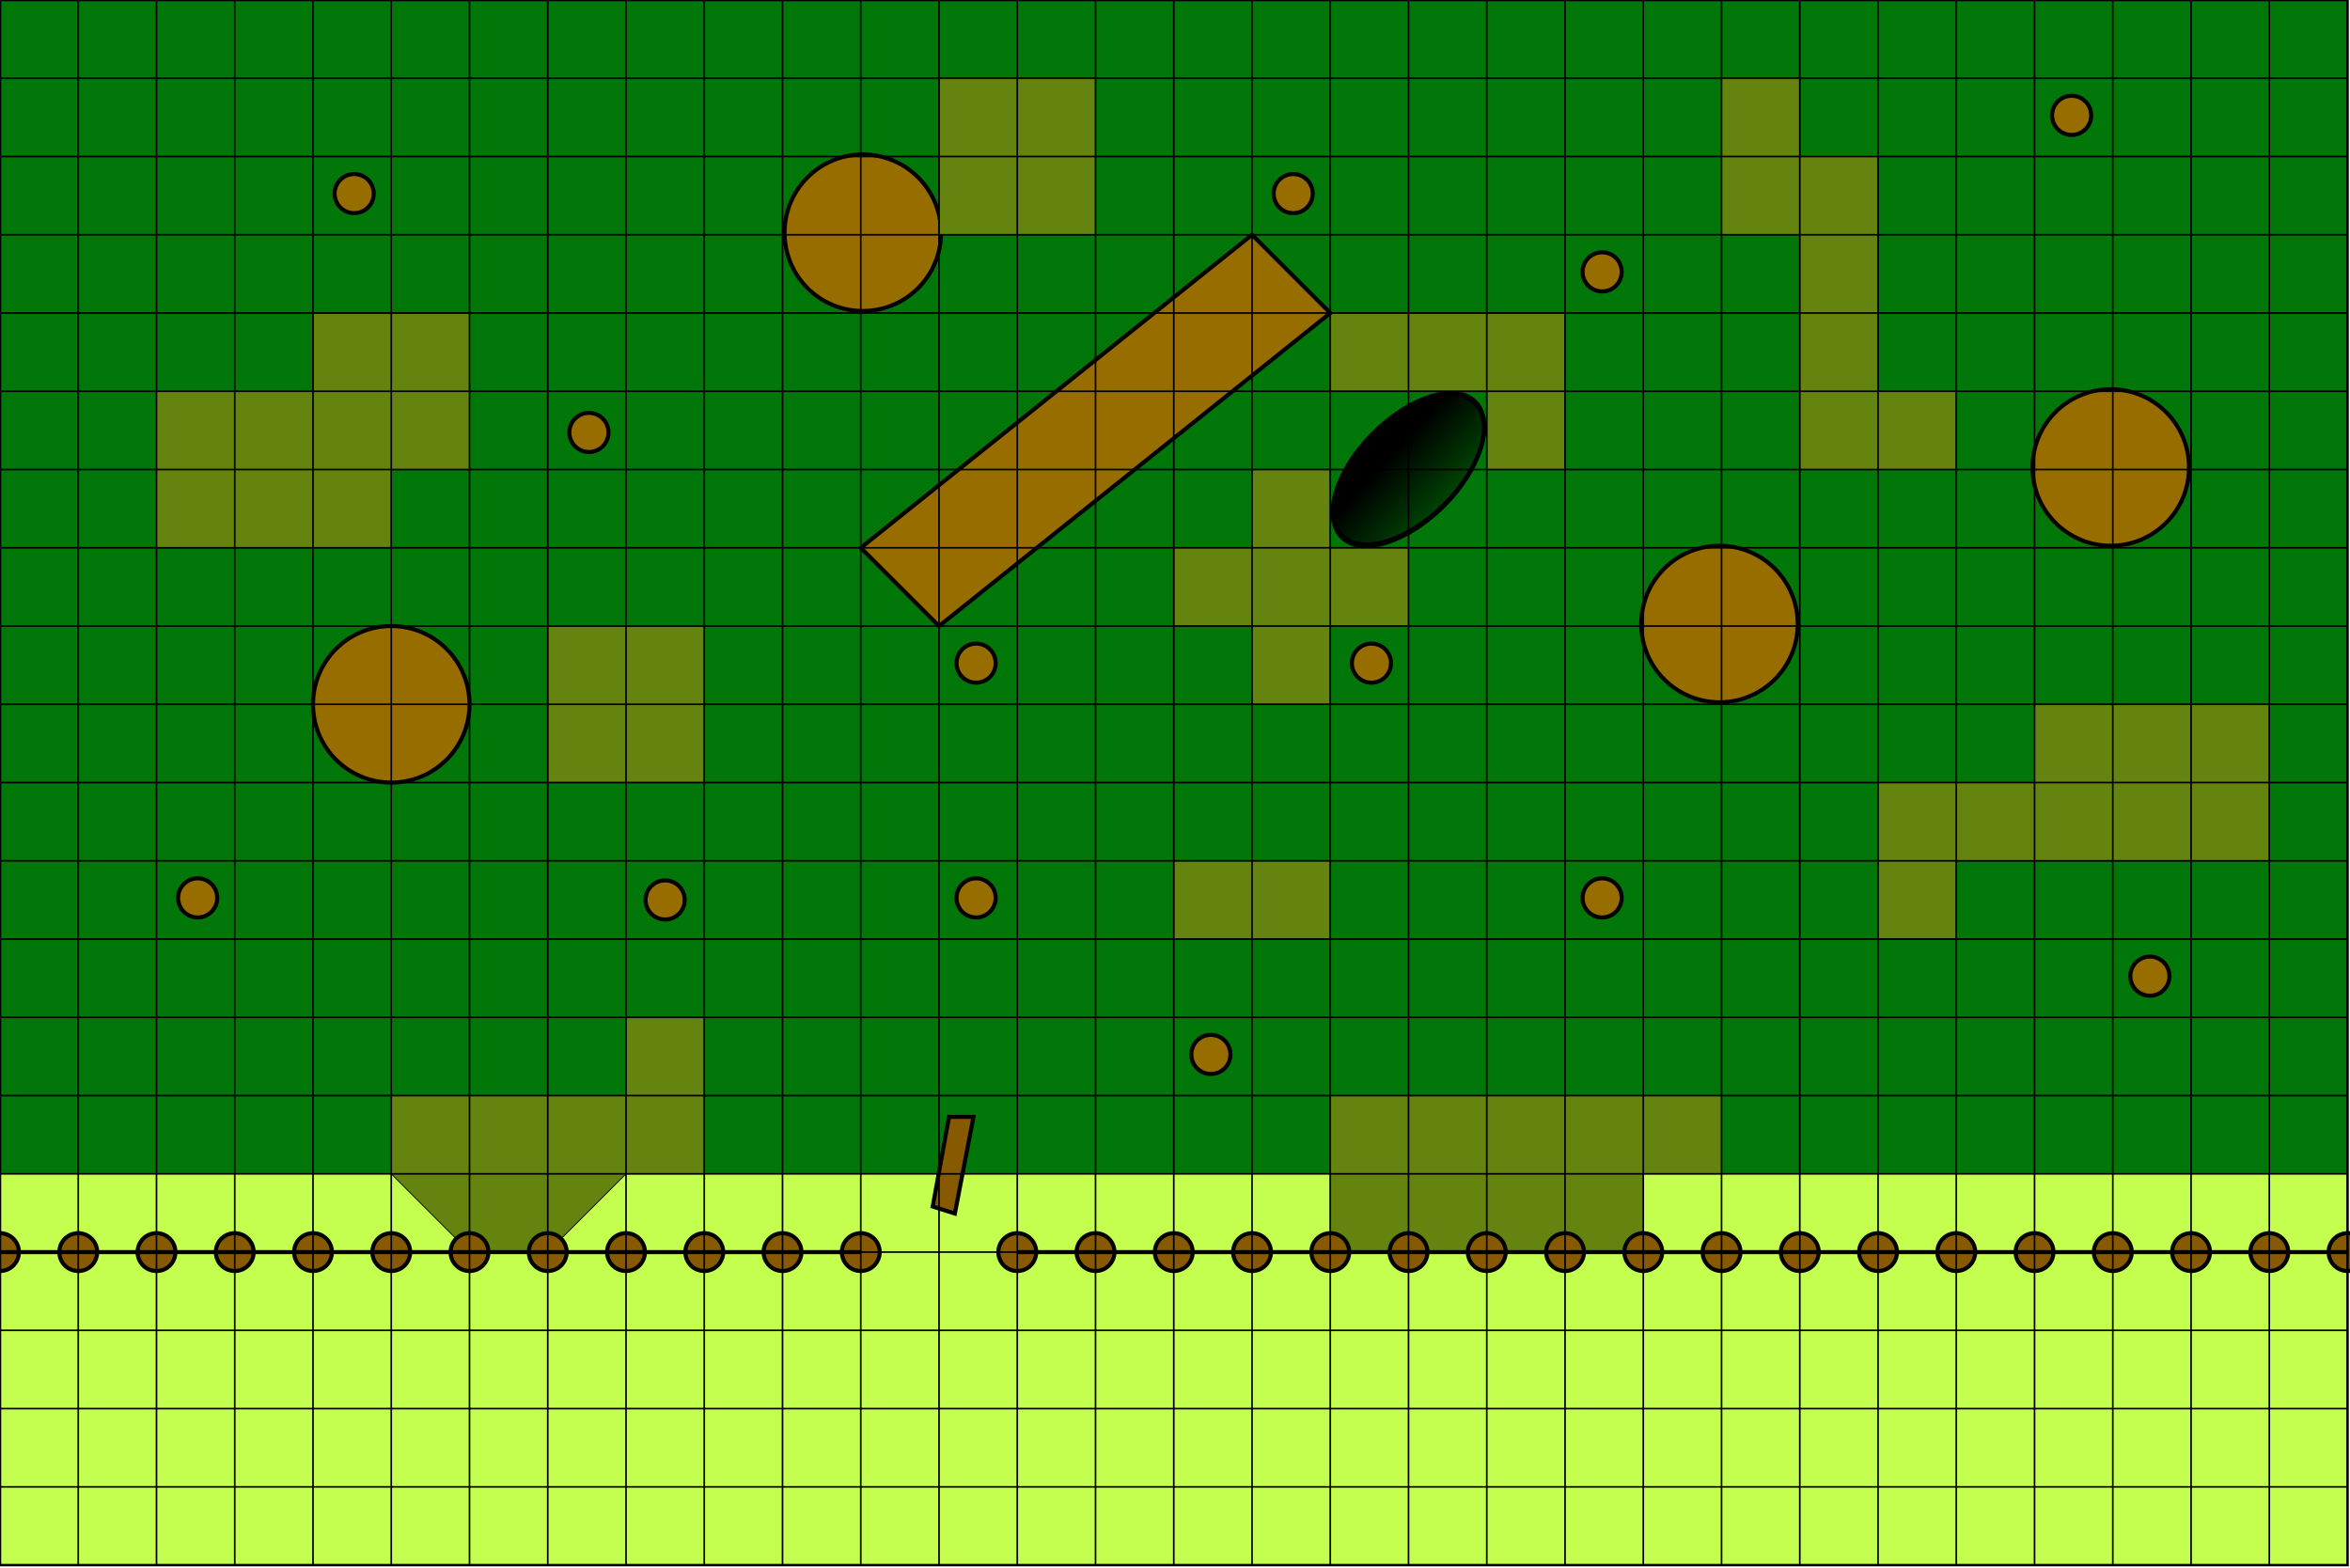
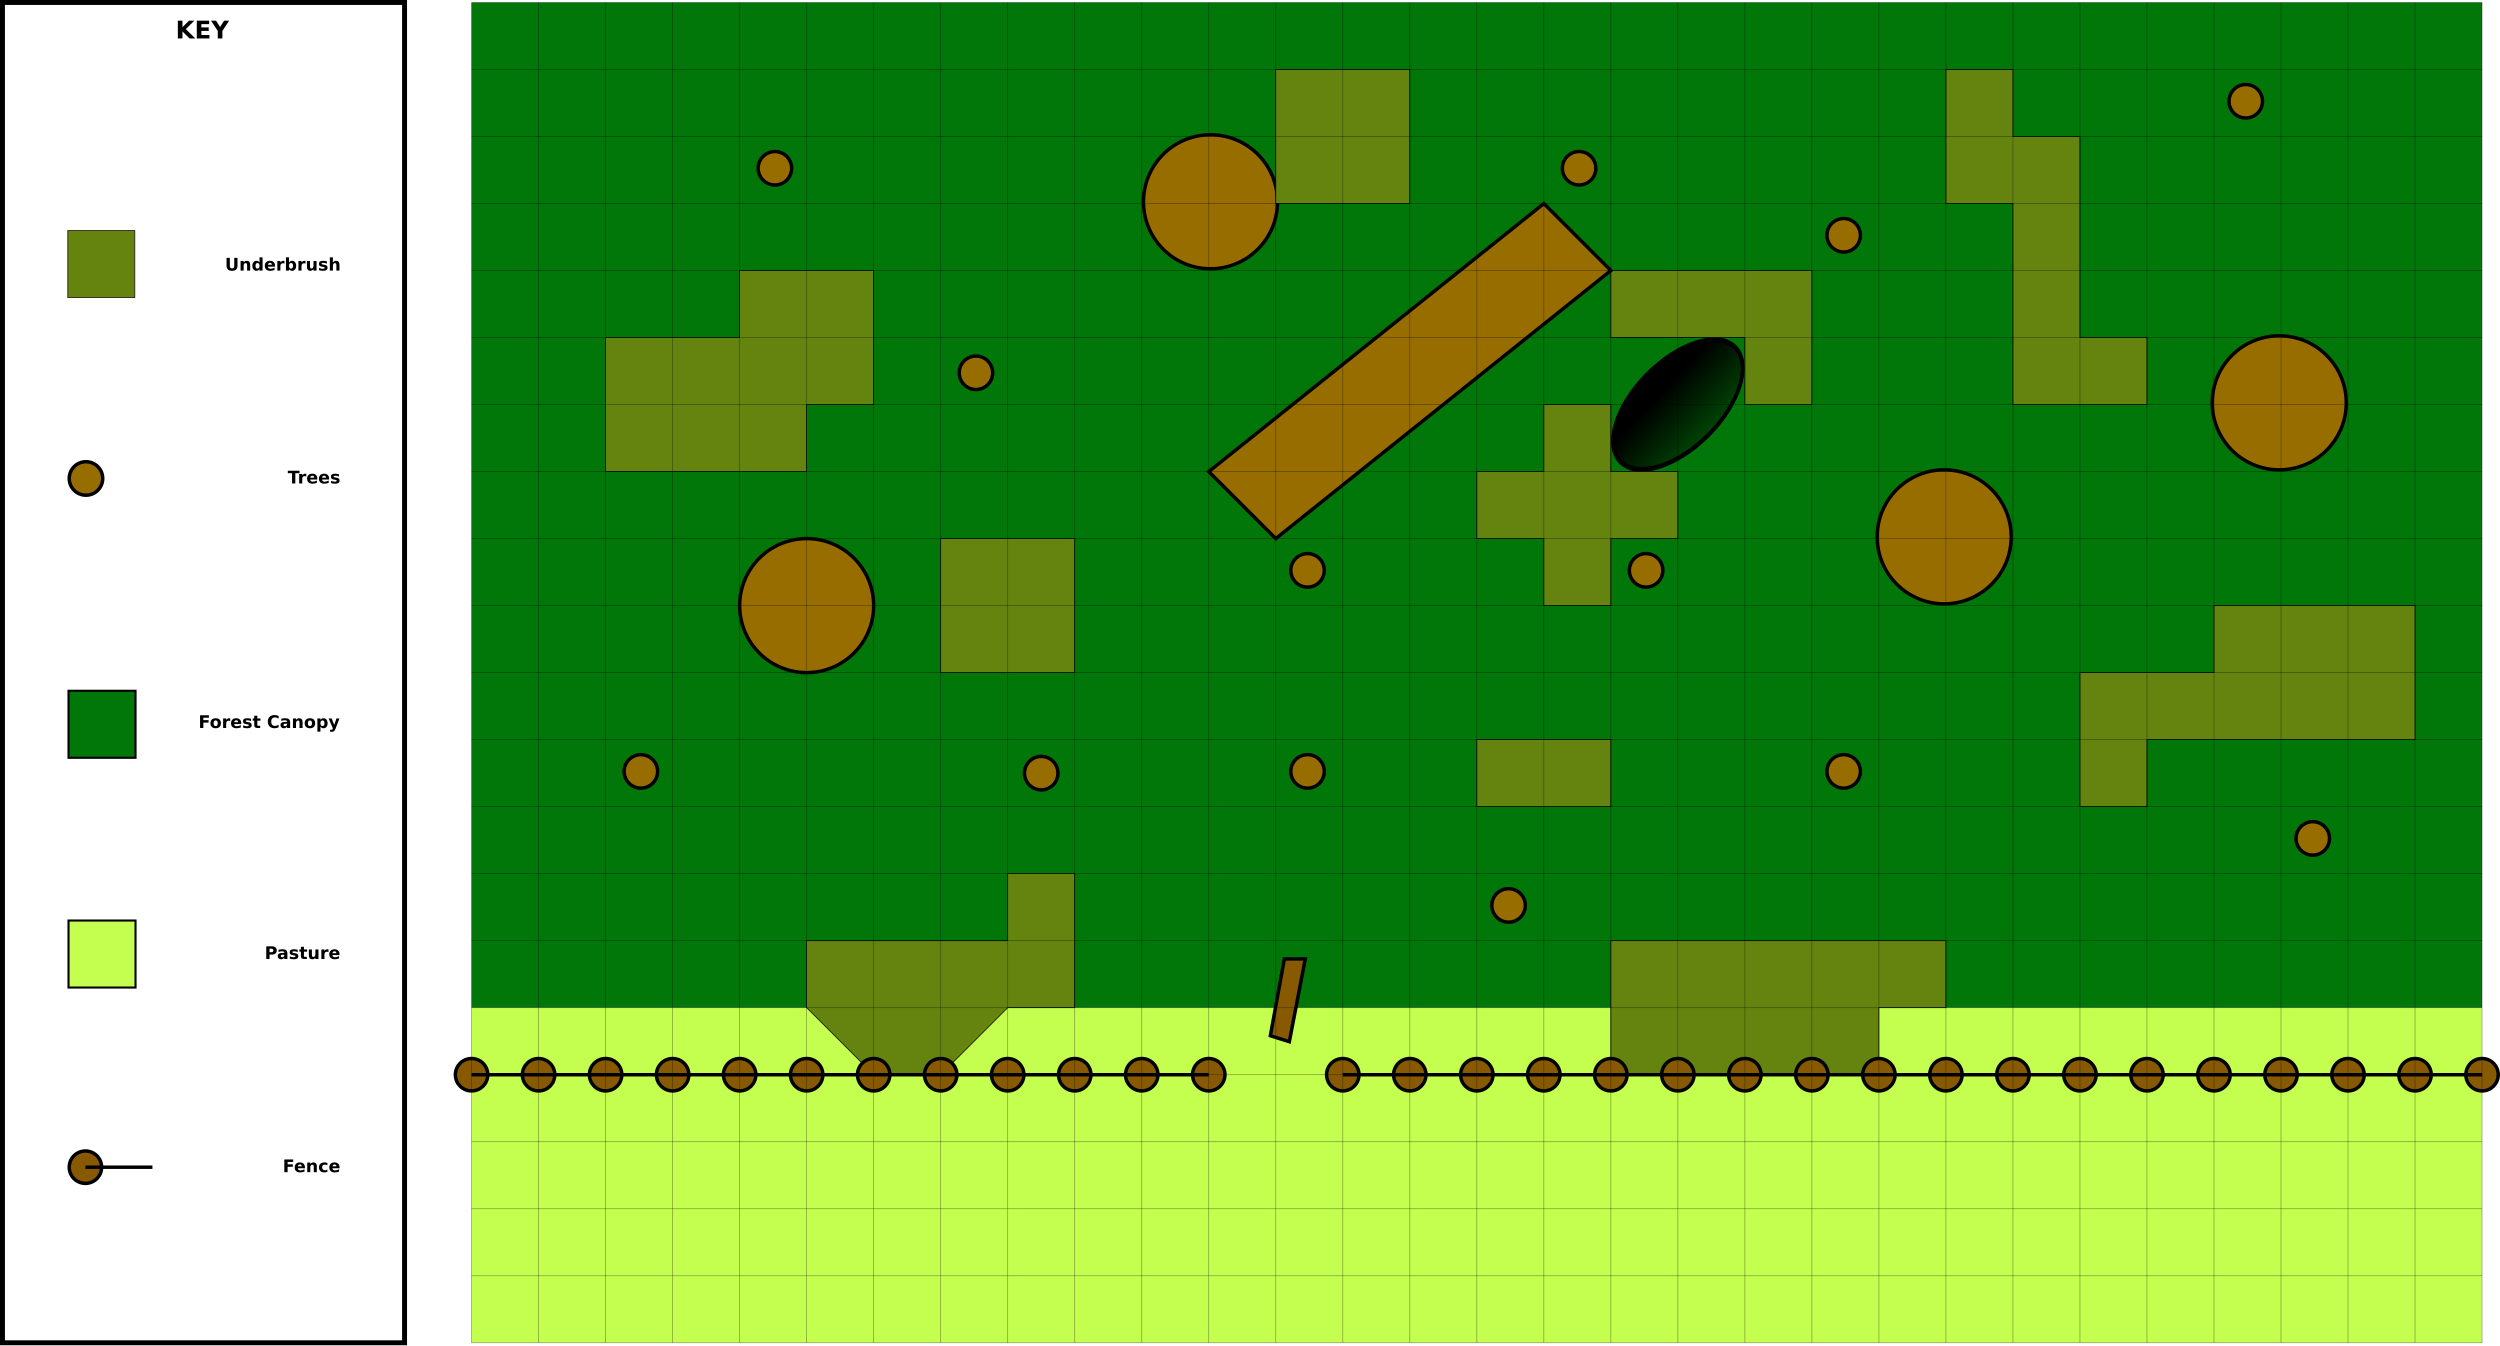
- <svg xmlns="http://www.w3.org/2000/svg" xmlns:xlink="http://www.w3.org/1999/xlink" width="2883" height="1923" viewBox="0 0 2883 1923" id="svg2" version="1.1">
+ <svg xmlns="http://www.w3.org/2000/svg" xmlns:xlink="http://www.w3.org/1999/xlink" width="3581.25" height="1927.071" viewBox="0 0 3581.25 1927.071" id="svg2" version="1.1">
  <defs id="defs4">
    <linearGradient id="linearGradient4692">
-       <stop style="stop-color:#000000;stop-opacity:1;" offset="0" id="stop4694" />
-       <stop style="stop-color:#000000;stop-opacity:0;" offset="1" id="stop4696" />
+       <stop id="stop4239" offset="0" style="stop-color:#000000;stop-opacity:1;" />
+       <stop id="stop4241" offset="1" style="stop-color:#000000;stop-opacity:0;" />
    </linearGradient>
    <linearGradient xlink:href="#linearGradient4692" id="linearGradient4698" x1="1348.289" y1="1554.951" x2="1374.687" y2="1722.808" gradientUnits="userSpaceOnUse" />
  </defs>
-   <g id="layer2" style="display:inline">
+   <g id="layer2" style="display:inline" transform="translate(675.5355,3.53566)">
    <rect style="fill:#c4ff4f;fill-opacity:1;stroke-width:3;stroke-miterlimit:4;stroke-dasharray:none;stroke-dashoffset:0" id="rect4477" width="2880" height="480" x="0" y="1440" />
    <path style="fill:#007708;fill-opacity:1;stroke-width:3;stroke-miterlimit:4;stroke-dasharray:none;stroke-dashoffset:0" d="m 0,-5.9143993e-5 2880,0 L 2880,1440 l -2880,0 z" id="rect4474" />
  </g>
-   <g id="layer3" style="display:inline">
+   <g id="layer3" style="display:inline" transform="translate(675.5355,3.53566)">
    <path style="color:#000000;clip-rule:nonzero;display:inline;overflow:visible;visibility:visible;opacity:1;isolation:auto;mix-blend-mode:normal;color-interpolation:sRGB;color-interpolation-filters:linearRGB;solid-color:#000000;solid-opacity:1;fill:#64840f;fill-opacity:1;fill-rule:evenodd;stroke:#000000;stroke-width:1px;stroke-linecap:butt;stroke-linejoin:miter;stroke-miterlimit:4;stroke-dasharray:none;stroke-dashoffset:0;stroke-opacity:1;color-rendering:auto;image-rendering:auto;shape-rendering:auto;text-rendering:auto;enable-background:accumulate" d="m 1632,1344 0,192 384,0 0,-96 96,0 0,-96 z" id="path4812" />
-     <path style="fill:#64840f;fill-rule:evenodd;stroke:#000000;stroke-width:1px;stroke-linecap:butt;stroke-linejoin:miter;stroke-opacity:1;color:#000000;clip-rule:nonzero;display:inline;overflow:visible;visibility:visible;opacity:1;isolation:auto;mix-blend-mode:normal;color-interpolation:sRGB;color-interpolation-filters:linearRGB;solid-color:#000000;solid-opacity:1;fill-opacity:1;stroke-miterlimit:4;stroke-dasharray:none;stroke-dashoffset:0;filter-blend-mode:normal;filter-gaussianBlur-deviation:0;color-rendering:auto;image-rendering:auto;shape-rendering:auto;text-rendering:auto;enable-background:accumulate" d="m 480,1344 0,96 96,96 96,0 96,-96 96,0 0,-192 -96,0 0,96 z" id="path4798" />
+     <path style="color:#000000;clip-rule:nonzero;display:inline;overflow:visible;visibility:visible;opacity:1;isolation:auto;mix-blend-mode:normal;color-interpolation:sRGB;color-interpolation-filters:linearRGB;solid-color:#000000;solid-opacity:1;fill:#64840f;fill-opacity:1;fill-rule:evenodd;stroke:#000000;stroke-width:1px;stroke-linecap:butt;stroke-linejoin:miter;stroke-miterlimit:4;stroke-dasharray:none;stroke-dashoffset:0;stroke-opacity:1;color-rendering:auto;image-rendering:auto;shape-rendering:auto;text-rendering:auto;enable-background:accumulate" d="m 480,1344 0,96 96,96 96,0 96,-96 96,0 0,-192 -96,0 0,96 z" id="path4798" />
    <path id="path4645" style="fill:#875a02;fill-opacity:1;fill-rule:evenodd;stroke:#000000;stroke-width:5;stroke-linecap:butt;stroke-linejoin:miter;stroke-miterlimit:4;stroke-dasharray:none;stroke-opacity:1" d="m 2856.786,1536 c 0,12.821 10.393,23.214 23.214,23.214 12.821,0 23.214,-10.393 23.214,-23.214 0,-12.821 -10.393,-23.214 -23.214,-23.214 -12.821,0 -23.214,10.393 -23.214,23.214 z m -72.786,0 96,0 m -72.786,0 c 0,12.821 -10.393,23.214 -23.214,23.214 -12.821,0 -23.214,-10.393 -23.214,-23.214 0,-12.821 10.393,-23.214 23.214,-23.214 12.821,0 23.214,10.393 23.214,23.214 z m -119.214,0 96,0 m -72.786,0 c 0,12.821 -10.393,23.214 -23.214,23.214 -12.821,0 -23.214,-10.393 -23.214,-23.214 0,-12.821 10.393,-23.214 23.214,-23.214 12.821,0 23.214,10.393 23.214,23.214 z m -119.214,0 96,0 m -72.786,0 c 0,12.821 -10.393,23.214 -23.214,23.214 -12.821,0 -23.214,-10.393 -23.214,-23.214 0,-12.821 10.393,-23.214 23.214,-23.214 12.821,0 23.214,10.393 23.214,23.214 z m -119.214,0 96,0 m -72.786,0 c 0,12.821 -10.393,23.214 -23.214,23.214 -12.821,0 -23.214,-10.393 -23.214,-23.214 0,-12.821 10.393,-23.214 23.214,-23.214 12.821,0 23.214,10.393 23.214,23.214 z m -119.214,0 96,0 m -72.786,0 c 0,12.821 -10.393,23.214 -23.214,23.214 -12.821,0 -23.214,-10.393 -23.214,-23.214 0,-12.821 10.393,-23.214 23.214,-23.214 12.821,0 23.214,10.393 23.214,23.214 z m -119.214,0 96,0 m -72.786,0 c 0,12.821 -10.393,23.214 -23.214,23.214 -12.821,0 -23.214,-10.393 -23.214,-23.214 0,-12.821 10.393,-23.214 23.214,-23.214 12.821,0 23.214,10.393 23.214,23.214 z m -119.214,0 96,0 m -72.786,0 c 0,12.821 -10.393,23.214 -23.214,23.214 -12.821,0 -23.214,-10.393 -23.214,-23.214 0,-12.821 10.393,-23.214 23.214,-23.214 12.821,0 23.214,10.393 23.214,23.214 z m -119.214,0 96,0 m -72.786,0 c 0,12.821 -10.393,23.214 -23.214,23.214 -12.821,0 -23.214,-10.393 -23.214,-23.214 0,-12.821 10.393,-23.214 23.214,-23.214 12.821,0 23.214,10.393 23.214,23.214 z m -23.214,0 96,0 m -192,0 96,0 m -72.786,0 c 0,12.821 -10.393,23.214 -23.214,23.214 -12.821,0 -23.214,-10.393 -23.214,-23.214 0,-12.821 10.393,-23.214 23.214,-23.214 12.821,0 23.214,10.393 23.214,23.214 z m -119.214,0 96,0 m -72.786,0 c 0,12.821 -10.393,23.214 -23.214,23.214 -12.821,0 -23.214,-10.393 -23.214,-23.214 0,-12.821 10.393,-23.214 23.214,-23.214 12.821,0 23.214,10.393 23.214,23.214 z m -119.214,0 96,0 m -72.786,0 c 0,12.821 -10.393,23.214 -23.214,23.214 -12.821,0 -23.214,-10.393 -23.214,-23.214 0,-12.821 10.393,-23.214 23.214,-23.214 12.821,0 23.214,10.393 23.214,23.214 z m -119.214,0 96,0 m -72.786,0 c 0,12.821 -10.393,23.214 -23.214,23.214 -12.821,0 -23.214,-10.393 -23.214,-23.214 0,-12.821 10.393,-23.214 23.214,-23.214 12.821,0 23.214,10.393 23.214,23.214 z m -119.214,0 96,0 m -72.786,0 c 0,12.821 -10.393,23.214 -23.214,23.214 -12.821,0 -23.214,-10.393 -23.214,-23.214 0,-12.821 10.393,-23.214 23.214,-23.214 12.821,0 23.214,10.393 23.214,23.214 z m -119.214,0 96,0 m -72.786,0 c 0,12.821 -10.393,23.214 -23.214,23.214 -12.821,0 -23.214,-10.393 -23.214,-23.214 0,-12.821 10.393,-23.214 23.214,-23.214 12.821,0 23.214,10.393 23.214,23.214 z m -23.214,0 96,0 m -192,0 96,0 m -72.786,0 c 0,12.821 -10.393,23.214 -23.214,23.214 -12.821,0 -23.214,-10.393 -23.214,-23.214 0,-12.821 10.393,-23.214 23.214,-23.214 12.821,0 23.214,10.393 23.214,23.214 z m -119.214,0 96,0 m -72.786,0 c 0,12.821 -10.393,23.214 -23.214,23.214 -12.821,0 -23.214,-10.393 -23.214,-23.214 0,-12.821 10.393,-23.214 23.214,-23.214 12.821,0 23.214,10.393 23.214,23.214 z m -119.214,0 96,0 m -72.786,0 c 0,12.821 -10.393,23.214 -23.214,23.214 -12.821,0 -23.214,-10.393 -23.214,-23.214 0,-12.821 10.393,-23.214 23.214,-23.214 12.821,0 23.214,10.393 23.214,23.214 z m -192,0 c 0,12.821 -10.393,23.214 -23.214,23.214 -12.821,0 -23.214,-10.393 -23.214,-23.214 0,-12.821 10.393,-23.214 23.214,-23.214 12.821,0 23.214,10.393 23.214,23.214 z M 960,1536 l 96,0 m -72.786,0 c 10e-6,12.821 -10.393,23.214 -23.214,23.214 -12.821,0 -23.214,-10.393 -23.214,-23.214 -10e-6,-12.821 10.393,-23.214 23.214,-23.214 12.821,0 23.214,10.393 23.214,23.214 z M 864,1536 l 96,0 m -72.786,0 c 10e-6,12.821 -10.393,23.214 -23.214,23.214 -12.821,0 -23.214,-10.393 -23.214,-23.214 -10e-6,-12.821 10.393,-23.214 23.214,-23.214 12.821,0 23.214,10.393 23.214,23.214 z M 768,1536 l 96,0 m -72.786,0 c 10e-6,12.821 -10.393,23.214 -23.214,23.214 -12.821,0 -23.214,-10.393 -23.214,-23.214 -10e-6,-12.821 10.393,-23.214 23.214,-23.214 12.821,0 23.214,10.393 23.214,23.214 z M 672,1536 l 96,0 m -72.786,0 c 10e-6,12.821 -10.393,23.214 -23.214,23.214 -12.821,0 -23.214,-10.393 -23.214,-23.214 -10e-6,-12.821 10.393,-23.214 23.214,-23.214 12.821,0 23.214,10.393 23.214,23.214 z M 576,1536 l 96,0 m -72.786,0 c 10e-6,12.821 -10.393,23.214 -23.214,23.214 -12.821,0 -23.214,-10.393 -23.214,-23.214 -10e-6,-12.821 10.393,-23.214 23.214,-23.214 12.821,0 23.214,10.393 23.214,23.214 z M 480,1536 l 96,0 m -72.786,0 c 10e-6,12.821 -10.393,23.214 -23.214,23.214 -12.821,0 -23.214,-10.393 -23.214,-23.214 -1e-5,-12.821 10.393,-23.214 23.214,-23.214 12.821,0 23.214,10.393 23.214,23.214 z M 384,1536 l 96,0 m -72.786,0 c 10e-6,12.821 -10.393,23.214 -23.214,23.214 -12.821,0 -23.214,-10.393 -23.214,-23.214 -1e-5,-12.821 10.393,-23.214 23.214,-23.214 12.821,0 23.214,10.393 23.214,23.214 z M 288,1536 l 96,0 m -72.786,0 c 10e-6,12.821 -10.393,23.214 -23.214,23.214 -12.821,0 -23.214,-10.393 -23.214,-23.214 -1e-5,-12.821 10.393,-23.214 23.214,-23.214 12.821,0 23.214,10.393 23.214,23.214 z M 192,1536 l 96,0 m -72.786,0 c 1e-5,12.821 -10.393,23.214 -23.214,23.214 -12.821,0 -23.214,-10.393 -23.214,-23.214 -1e-5,-12.821 10.393,-23.214 23.214,-23.214 12.821,0 23.214,10.393 23.214,23.214 z M 96,1536 l 96,0 m -72.786,0 c 10e-6,12.821 -10.393,23.214 -23.214,23.214 -12.821,0 -23.214,-10.393 -23.214,-23.214 -7e-6,-12.821 10.393,-23.214 23.214,-23.214 12.821,0 23.214,10.393 23.214,23.214 z M 0,1536 l 96,0 m -72.786,0 c 7e-6,12.821 -10.393,23.214 -23.214,23.214 -12.821,0 -23.214,-10.393 -23.214,-23.214 -7e-6,-12.821 10.393,-23.214 23.214,-23.214 12.821,0 23.214,10.393 23.214,23.214 z" />
    <ellipse style="display:inline;fill:#986d00;fill-opacity:1;stroke:#000000;stroke-width:5;stroke-miterlimit:4;stroke-dasharray:none;stroke-dashoffset:0;stroke-opacity:1" id="path4650" cx="480" cy="864" rx="96" ry="96" />
    <ellipse style="display:inline;fill:#986d00;fill-opacity:1;stroke:#000000;stroke-width:5;stroke-miterlimit:4;stroke-dasharray:none;stroke-dashoffset:0;stroke-opacity:1" id="path4652" cx="816" cy="1104" rx="24" ry="24" />
    <ellipse ry="96" rx="96" cy="765.5" cx="2109.5" id="ellipse4654" style="display:inline;fill:#986d00;fill-opacity:1;stroke:#000000;stroke-width:5;stroke-miterlimit:4;stroke-dasharray:none;stroke-dashoffset:0;stroke-opacity:1" />
    <ellipse style="display:inline;fill:#986d00;fill-opacity:1;stroke:#000000;stroke-width:5;stroke-miterlimit:4;stroke-dasharray:none;stroke-dashoffset:0;stroke-opacity:1" id="ellipse4656" cx="1058.5" cy="285.5" rx="96" ry="96" />
    <ellipse ry="96" rx="96" cy="573.5" cx="2589.5" id="ellipse4658" style="display:inline;fill:#986d00;fill-opacity:1;stroke:#000000;stroke-width:5;stroke-miterlimit:4;stroke-dasharray:none;stroke-dashoffset:0;stroke-opacity:1" />
    <ellipse ry="24" rx="24" cy="813.5" cx="1197.5" id="ellipse4660" style="display:inline;fill:#986d00;fill-opacity:1;stroke:#000000;stroke-width:5;stroke-miterlimit:4;stroke-dasharray:none;stroke-dashoffset:0;stroke-opacity:1" />
    <ellipse style="display:inline;fill:#986d00;fill-opacity:1;stroke:#000000;stroke-width:5;stroke-miterlimit:4;stroke-dasharray:none;stroke-dashoffset:0;stroke-opacity:1" id="ellipse4662" cx="1485.5" cy="1293.5" rx="24" ry="24" />
    <ellipse ry="24" rx="24" cy="1101.5" cx="1965.5" id="ellipse4664" style="display:inline;fill:#986d00;fill-opacity:1;stroke:#000000;stroke-width:5;stroke-miterlimit:4;stroke-dasharray:none;stroke-dashoffset:0;stroke-opacity:1" />
    <ellipse style="display:inline;fill:#986d00;fill-opacity:1;stroke:#000000;stroke-width:5;stroke-miterlimit:4;stroke-dasharray:none;stroke-dashoffset:0;stroke-opacity:1" id="ellipse4666" cx="1197.5" cy="1101.5" rx="24" ry="24" />
    <ellipse ry="24" rx="24" cy="333.5" cx="1965.5" id="ellipse4668" style="display:inline;fill:#986d00;fill-opacity:1;stroke:#000000;stroke-width:5;stroke-miterlimit:4;stroke-dasharray:none;stroke-dashoffset:0;stroke-opacity:1" />
    <ellipse ry="24" rx="24" cy="1197.5" cx="2637.5" id="ellipse4672" style="display:inline;fill:#986d00;fill-opacity:1;stroke:#000000;stroke-width:5;stroke-miterlimit:4;stroke-dasharray:none;stroke-dashoffset:0;stroke-opacity:1" />
    <ellipse style="display:inline;fill:#986d00;fill-opacity:1;stroke:#000000;stroke-width:5;stroke-miterlimit:4;stroke-dasharray:none;stroke-dashoffset:0;stroke-opacity:1" id="ellipse4674" cx="2541.5" cy="141.5" rx="24" ry="24" />
    <ellipse ry="24" rx="24" cy="237.5" cx="434.5" id="ellipse4676" style="display:inline;fill:#986d00;fill-opacity:1;stroke:#000000;stroke-width:5;stroke-miterlimit:4;stroke-dasharray:none;stroke-dashoffset:0;stroke-opacity:1" />
    <ellipse style="display:inline;fill:#986d00;fill-opacity:1;stroke:#000000;stroke-width:5;stroke-miterlimit:4;stroke-dasharray:none;stroke-dashoffset:0;stroke-opacity:1" id="ellipse4678" cx="242.5" cy="1101.5" rx="24" ry="24" />
    <ellipse ry="24" rx="24" cy="530.5" cx="722.5" id="ellipse4680" style="display:inline;fill:#986d00;fill-opacity:1;stroke:#000000;stroke-width:5;stroke-miterlimit:4;stroke-dasharray:none;stroke-dashoffset:0;stroke-opacity:1" />
    <ellipse style="display:inline;fill:#986d00;fill-opacity:1;stroke:#000000;stroke-width:5;stroke-miterlimit:4;stroke-dasharray:none;stroke-dashoffset:0;stroke-opacity:1" id="ellipse4682" cx="1586.5" cy="237.5" rx="24" ry="24" />
    <ellipse ry="24" rx="24" cy="813.5" cx="1682.5" id="ellipse4684" style="display:inline;fill:#986d00;fill-opacity:1;stroke:#000000;stroke-width:5;stroke-miterlimit:4;stroke-dasharray:none;stroke-dashoffset:0;stroke-opacity:1" />
    <ellipse style="display:inline;fill:url(#linearGradient4698);fill-opacity:1;stroke:#000000;stroke-width:6.322;stroke-miterlimit:4;stroke-dasharray:none;stroke-dashoffset:0;stroke-opacity:1" id="path4690" cx="1352.862" cy="1585.573" rx="114.484" ry="64.357" transform="matrix(0.7742951,-0.6328246,0.4291734,0.9032221,0,0)" />
-     <path style="fill:#64840f;fill-rule:evenodd;stroke:#000000;stroke-width:1px;stroke-linecap:butt;stroke-linejoin:miter;stroke-opacity:1;fill-opacity:1" d="m 1440,768 0,-96 96,0 0,-96 96,0 0,96 96,0 0,96 -96,0 0,96 -96,0 0,-96 z" id="path4748" />
+     <path style="fill:#64840f;fill-opacity:1;fill-rule:evenodd;stroke:#000000;stroke-width:1px;stroke-linecap:butt;stroke-linejoin:miter;stroke-opacity:1" d="m 1440,768 0,-96 96,0 0,-96 96,0 0,96 96,0 0,96 -96,0 0,96 -96,0 0,-96 z" id="path4748" />
    <path style="fill:#64840f;fill-opacity:1;fill-rule:evenodd;stroke:#000000;stroke-width:1px;stroke-linecap:butt;stroke-linejoin:miter;stroke-opacity:1" d="m 1632,480 0,-96 288,0 0,192 -96,1e-5 0,-96 z" id="path4750" />
-     <path style="fill:#986d00;fill-rule:nonzero;stroke:#000000;stroke-width:5;stroke-linecap:butt;stroke-linejoin:miter;stroke-opacity:1;color:#000000;clip-rule:nonzero;display:inline;overflow:visible;visibility:visible;opacity:1;isolation:auto;mix-blend-mode:normal;color-interpolation:sRGB;color-interpolation-filters:linearRGB;solid-color:#000000;solid-opacity:1;fill-opacity:1;stroke-miterlimit:4;stroke-dasharray:none;stroke-dashoffset:0;filter-blend-mode:normal;filter-gaussianBlur-deviation:0;color-rendering:auto;image-rendering:auto;shape-rendering:auto;text-rendering:auto;enable-background:accumulate" d="m 1056,672 480,-384 96,96 -480,384 z" id="path4752" />
-     <path style="fill:#64840f;fill-rule:evenodd;stroke:#000000;stroke-width:1px;stroke-linecap:butt;stroke-linejoin:miter;stroke-opacity:1;color:#000000;clip-rule:nonzero;display:inline;overflow:visible;visibility:visible;opacity:1;isolation:auto;mix-blend-mode:normal;color-interpolation:sRGB;color-interpolation-filters:linearRGB;solid-color:#000000;solid-opacity:1;fill-opacity:1;stroke-miterlimit:4;stroke-dasharray:none;stroke-dashoffset:0;filter-blend-mode:normal;filter-gaussianBlur-deviation:0;color-rendering:auto;image-rendering:auto;shape-rendering:auto;text-rendering:auto;enable-background:accumulate" d="m 672,768 192,0 L 864,960 672,960 Z" id="path4768" />
+     <path style="color:#000000;clip-rule:nonzero;display:inline;overflow:visible;visibility:visible;opacity:1;isolation:auto;mix-blend-mode:normal;color-interpolation:sRGB;color-interpolation-filters:linearRGB;solid-color:#000000;solid-opacity:1;fill:#986d00;fill-opacity:1;fill-rule:nonzero;stroke:#000000;stroke-width:5;stroke-linecap:butt;stroke-linejoin:miter;stroke-miterlimit:4;stroke-dasharray:none;stroke-dashoffset:0;stroke-opacity:1;color-rendering:auto;image-rendering:auto;shape-rendering:auto;text-rendering:auto;enable-background:accumulate" d="m 1056,672 480,-384 96,96 -480,384 z" id="path4752" />
+     <path style="color:#000000;clip-rule:nonzero;display:inline;overflow:visible;visibility:visible;opacity:1;isolation:auto;mix-blend-mode:normal;color-interpolation:sRGB;color-interpolation-filters:linearRGB;solid-color:#000000;solid-opacity:1;fill:#64840f;fill-opacity:1;fill-rule:evenodd;stroke:#000000;stroke-width:1px;stroke-linecap:butt;stroke-linejoin:miter;stroke-miterlimit:4;stroke-dasharray:none;stroke-dashoffset:0;stroke-opacity:1;color-rendering:auto;image-rendering:auto;shape-rendering:auto;text-rendering:auto;enable-background:accumulate" d="m 672,768 192,0 L 864,960 672,960 Z" id="path4768" />
    <path style="color:#000000;clip-rule:nonzero;display:inline;overflow:visible;visibility:visible;opacity:1;isolation:auto;mix-blend-mode:normal;color-interpolation:sRGB;color-interpolation-filters:linearRGB;solid-color:#000000;solid-opacity:1;fill:#64840f;fill-opacity:1;fill-rule:evenodd;stroke:#000000;stroke-width:1px;stroke-linecap:butt;stroke-linejoin:miter;stroke-miterlimit:4;stroke-dasharray:none;stroke-dashoffset:0;stroke-opacity:1;color-rendering:auto;image-rendering:auto;shape-rendering:auto;text-rendering:auto;enable-background:accumulate" d="m 2304,1152 0,-192 192,0 0,-96 288,0 0,192 -96,0 -96,0 -192,0 0,96 z" id="path4784" />
-     <path style="fill:#64840f;fill-rule:evenodd;stroke:#000000;stroke-width:1px;stroke-linecap:butt;stroke-linejoin:miter;stroke-opacity:1;color:#000000;clip-rule:nonzero;display:inline;overflow:visible;visibility:visible;opacity:1;isolation:auto;mix-blend-mode:normal;color-interpolation:sRGB;color-interpolation-filters:linearRGB;solid-color:#000000;solid-opacity:1;fill-opacity:1;stroke-miterlimit:4;stroke-dasharray:none;stroke-dashoffset:0;filter-blend-mode:normal;filter-gaussianBlur-deviation:0;color-rendering:auto;image-rendering:auto;shape-rendering:auto;text-rendering:auto;enable-background:accumulate" d="m 2112,96 0,192 96,0 0,288 192,0 0,-96 -96,0 0,-96 0,-96 0,-96 -96,0 0,-96 z" id="path4791" />
-     <path style="fill:#64840f;fill-rule:evenodd;stroke:#000000;stroke-width:1px;stroke-linecap:butt;stroke-linejoin:miter;stroke-opacity:1;color:#000000;clip-rule:nonzero;display:inline;overflow:visible;visibility:visible;opacity:1;isolation:auto;mix-blend-mode:normal;color-interpolation:sRGB;color-interpolation-filters:linearRGB;solid-color:#000000;solid-opacity:1;fill-opacity:1;stroke-miterlimit:4;stroke-dasharray:none;stroke-dashoffset:0;filter-blend-mode:normal;filter-gaussianBlur-deviation:0;color-rendering:auto;image-rendering:auto;shape-rendering:auto;text-rendering:auto;enable-background:accumulate" d="m 192,672 0,-192 192,0 0,-96 192,0 0,192 -96,0 0,96 z" id="path4805" />
-     <path style="fill:#64840f;fill-rule:evenodd;stroke:#000000;stroke-width:1px;stroke-linecap:butt;stroke-linejoin:miter;stroke-opacity:1;color:#000000;clip-rule:nonzero;display:inline;overflow:visible;visibility:visible;opacity:1;isolation:auto;mix-blend-mode:normal;color-interpolation:sRGB;color-interpolation-filters:linearRGB;solid-color:#000000;solid-opacity:1;fill-opacity:1;stroke-miterlimit:4;stroke-dasharray:none;stroke-dashoffset:0;filter-blend-mode:normal;filter-gaussianBlur-deviation:0;color-rendering:auto;image-rendering:auto;shape-rendering:auto;text-rendering:auto;enable-background:accumulate" d="m 1440,1056 0,96 192,0 0,-96 z" id="path4819" />
-     <path style="fill:#64840f;fill-rule:evenodd;stroke:#000000;stroke-width:1px;stroke-linecap:butt;stroke-linejoin:miter;stroke-opacity:1;color:#000000;clip-rule:nonzero;display:inline;overflow:visible;visibility:visible;opacity:1;isolation:auto;mix-blend-mode:normal;color-interpolation:sRGB;color-interpolation-filters:linearRGB;solid-color:#000000;solid-opacity:1;fill-opacity:1;stroke-miterlimit:4;stroke-dasharray:none;stroke-dashoffset:0;filter-blend-mode:normal;filter-gaussianBlur-deviation:0;color-rendering:auto;image-rendering:auto;shape-rendering:auto;text-rendering:auto;enable-background:accumulate" d="m 1152,96 0,192 192,0 0,-192 z" id="path4826" />
-     <path style="fill:#875a02;fill-rule:evenodd;stroke:#000000;stroke-width:5;stroke-linecap:butt;stroke-linejoin:miter;stroke-opacity:1;color:#000000;clip-rule:nonzero;display:inline;overflow:visible;visibility:visible;opacity:1;isolation:auto;mix-blend-mode:normal;color-interpolation:sRGB;color-interpolation-filters:linearRGB;solid-color:#000000;solid-opacity:1;fill-opacity:1;stroke-miterlimit:4;stroke-dasharray:none;stroke-dashoffset:0;filter-blend-mode:normal;filter-gaussianBlur-deviation:0;color-rendering:auto;image-rendering:auto;shape-rendering:auto;text-rendering:auto;enable-background:accumulate" d="m 1144.286,1480.143 27.143,8.571 22.857,-118.571 -30,0 z" id="path4833" />
+     <path style="color:#000000;clip-rule:nonzero;display:inline;overflow:visible;visibility:visible;opacity:1;isolation:auto;mix-blend-mode:normal;color-interpolation:sRGB;color-interpolation-filters:linearRGB;solid-color:#000000;solid-opacity:1;fill:#64840f;fill-opacity:1;fill-rule:evenodd;stroke:#000000;stroke-width:1px;stroke-linecap:butt;stroke-linejoin:miter;stroke-miterlimit:4;stroke-dasharray:none;stroke-dashoffset:0;stroke-opacity:1;color-rendering:auto;image-rendering:auto;shape-rendering:auto;text-rendering:auto;enable-background:accumulate" d="m 2112,96 0,192 96,0 0,288 192,0 0,-96 -96,0 0,-96 0,-96 0,-96 -96,0 0,-96 z" id="path4791" />
+     <path style="color:#000000;clip-rule:nonzero;display:inline;overflow:visible;visibility:visible;opacity:1;isolation:auto;mix-blend-mode:normal;color-interpolation:sRGB;color-interpolation-filters:linearRGB;solid-color:#000000;solid-opacity:1;fill:#64840f;fill-opacity:1;fill-rule:evenodd;stroke:#000000;stroke-width:1px;stroke-linecap:butt;stroke-linejoin:miter;stroke-miterlimit:4;stroke-dasharray:none;stroke-dashoffset:0;stroke-opacity:1;color-rendering:auto;image-rendering:auto;shape-rendering:auto;text-rendering:auto;enable-background:accumulate" d="m 192,672 0,-192 192,0 0,-96 192,0 0,192 -96,0 0,96 z" id="path4805" />
+     <path style="color:#000000;clip-rule:nonzero;display:inline;overflow:visible;visibility:visible;opacity:1;isolation:auto;mix-blend-mode:normal;color-interpolation:sRGB;color-interpolation-filters:linearRGB;solid-color:#000000;solid-opacity:1;fill:#64840f;fill-opacity:1;fill-rule:evenodd;stroke:#000000;stroke-width:1px;stroke-linecap:butt;stroke-linejoin:miter;stroke-miterlimit:4;stroke-dasharray:none;stroke-dashoffset:0;stroke-opacity:1;color-rendering:auto;image-rendering:auto;shape-rendering:auto;text-rendering:auto;enable-background:accumulate" d="m 1440,1056 0,96 192,0 0,-96 z" id="path4819" />
+     <path style="color:#000000;clip-rule:nonzero;display:inline;overflow:visible;visibility:visible;opacity:1;isolation:auto;mix-blend-mode:normal;color-interpolation:sRGB;color-interpolation-filters:linearRGB;solid-color:#000000;solid-opacity:1;fill:#64840f;fill-opacity:1;fill-rule:evenodd;stroke:#000000;stroke-width:1px;stroke-linecap:butt;stroke-linejoin:miter;stroke-miterlimit:4;stroke-dasharray:none;stroke-dashoffset:0;stroke-opacity:1;color-rendering:auto;image-rendering:auto;shape-rendering:auto;text-rendering:auto;enable-background:accumulate" d="m 1152,96 0,192 192,0 0,-192 z" id="path4826" />
+     <path style="color:#000000;clip-rule:nonzero;display:inline;overflow:visible;visibility:visible;opacity:1;isolation:auto;mix-blend-mode:normal;color-interpolation:sRGB;color-interpolation-filters:linearRGB;solid-color:#000000;solid-opacity:1;fill:#875a02;fill-opacity:1;fill-rule:evenodd;stroke:#000000;stroke-width:5;stroke-linecap:butt;stroke-linejoin:miter;stroke-miterlimit:4;stroke-dasharray:none;stroke-dashoffset:0;stroke-opacity:1;color-rendering:auto;image-rendering:auto;shape-rendering:auto;text-rendering:auto;enable-background:accumulate" d="m 1144.286,1480.143 27.143,8.571 22.857,-118.571 -30,0 z" id="path4833" />
  </g>
-   <g id="layer1" transform="translate(1007.929,587.7623)" style="display:inline">
-     <g id="g4241" transform="translate(-1007.929,-587.7624)">
-       <g id="g4243">
-         <path id="path4245" style="fill:none;stroke:#000000;stroke-width:2" d="m 96,0 0,1920" />
-         <path id="path4247" style="fill:none;stroke:#000000;stroke-width:2" d="m 192,0 0,1920" />
-         <path id="path4249" style="fill:none;stroke:#000000;stroke-width:2" d="m 288,0 0,1920" />
-         <path id="path4251" style="fill:none;stroke:#000000;stroke-width:2" d="m 384,0 0,1920" />
-         <path id="path4253" style="fill:none;stroke:#000000;stroke-width:2" d="m 480,0 0,1920" />
-         <path id="path4255" style="fill:none;stroke:#000000;stroke-width:2" d="m 576,0 0,1920" />
-         <path id="path4257" style="fill:none;stroke:#000000;stroke-width:2" d="m 672,0 0,1920" />
-         <path id="path4259" style="fill:none;stroke:#000000;stroke-width:2" d="m 768,0 0,1920" />
-         <path id="path4261" style="fill:none;stroke:#000000;stroke-width:2" d="m 864,0 0,1920" />
-         <path id="path4263" style="fill:none;stroke:#000000;stroke-width:2" d="m 960,0 0,1920" />
-         <path id="path4265" style="fill:none;stroke:#000000;stroke-width:2" d="m 1056,0 0,1920" />
-         <path id="path4267" style="fill:none;stroke:#000000;stroke-width:2" d="m 1152,0 0,1920" />
-         <path id="path4269" style="fill:none;stroke:#000000;stroke-width:2" d="m 1248,0 0,1920" />
-         <path id="path4271" style="fill:none;stroke:#000000;stroke-width:2" d="m 1344,0 0,1920" />
-         <path id="path4273" style="fill:none;stroke:#000000;stroke-width:2" d="m 1440,0 0,1920" />
-         <path id="path4275" style="fill:none;stroke:#000000;stroke-width:2" d="m 1536,0 0,1920" />
-         <path id="path4277" style="fill:none;stroke:#000000;stroke-width:2" d="m 1632,0 0,1920" />
-         <path id="path4279" style="fill:none;stroke:#000000;stroke-width:2" d="m 1728,0 0,1920" />
-         <path id="path4281" style="fill:none;stroke:#000000;stroke-width:2" d="m 1824,0 0,1920" />
-         <path id="path4283" style="fill:none;stroke:#000000;stroke-width:2" d="m 1920,0 0,1920" />
-         <path id="path4285" style="fill:none;stroke:#000000;stroke-width:2" d="m 2016,0 0,1920" />
-         <path id="path4287" style="fill:none;stroke:#000000;stroke-width:2" d="m 2112,0 0,1920" />
-         <path id="path4289" style="fill:none;stroke:#000000;stroke-width:2" d="m 2208,0 0,1920" />
-         <path id="path4291" style="fill:none;stroke:#000000;stroke-width:2" d="m 2304,0 0,1920" />
-         <path id="path4293" style="fill:none;stroke:#000000;stroke-width:2" d="m 2400,0 0,1920" />
-         <path id="path4295" style="fill:none;stroke:#000000;stroke-width:2" d="m 2496,0 0,1920" />
-         <path id="path4297" style="fill:none;stroke:#000000;stroke-width:2" d="m 2592,0 0,1920" />
-         <path id="path4299" style="fill:none;stroke:#000000;stroke-width:2" d="m 2688,0 0,1920" />
-         <path id="path4301" style="fill:none;stroke:#000000;stroke-width:2" d="m 2784,0 0,1920" />
+   <g id="layer1" transform="translate(1683.464,591.298)" style="display:inline">
+     <g id="g4241" transform="translate(-1007.929,-587.7624)" style="stroke:#000000;stroke-width:1;stroke-miterlimit:4;stroke-dasharray:none;stroke-opacity:0.392">
+       <g id="g4243" style="stroke:#000000;stroke-width:1;stroke-miterlimit:4;stroke-dasharray:none;stroke-opacity:0.392">
+         <path id="path4245" style="fill:none;stroke:#000000;stroke-width:1;stroke-miterlimit:4;stroke-dasharray:none;stroke-opacity:0.392" d="m 96,0 0,1920" />
+         <path id="path4247" style="fill:none;stroke:#000000;stroke-width:1;stroke-miterlimit:4;stroke-dasharray:none;stroke-opacity:0.392" d="m 192,0 0,1920" />
+         <path id="path4249" style="fill:none;stroke:#000000;stroke-width:1;stroke-miterlimit:4;stroke-dasharray:none;stroke-opacity:0.392" d="m 288,0 0,1920" />
+         <path id="path4251" style="fill:none;stroke:#000000;stroke-width:1;stroke-miterlimit:4;stroke-dasharray:none;stroke-opacity:0.392" d="m 384,0 0,1920" />
+         <path id="path4253" style="fill:none;stroke:#000000;stroke-width:1;stroke-miterlimit:4;stroke-dasharray:none;stroke-opacity:0.392" d="m 480,0 0,1920" />
+         <path id="path4255" style="fill:none;stroke:#000000;stroke-width:1;stroke-miterlimit:4;stroke-dasharray:none;stroke-opacity:0.392" d="m 576,0 0,1920" />
+         <path id="path4257" style="fill:none;stroke:#000000;stroke-width:1;stroke-miterlimit:4;stroke-dasharray:none;stroke-opacity:0.392" d="m 672,0 0,1920" />
+         <path id="path4259" style="fill:none;stroke:#000000;stroke-width:1;stroke-miterlimit:4;stroke-dasharray:none;stroke-opacity:0.392" d="m 768,0 0,1920" />
+         <path id="path4261" style="fill:none;stroke:#000000;stroke-width:1;stroke-miterlimit:4;stroke-dasharray:none;stroke-opacity:0.392" d="m 864,0 0,1920" />
+         <path id="path4263" style="fill:none;stroke:#000000;stroke-width:1;stroke-miterlimit:4;stroke-dasharray:none;stroke-opacity:0.392" d="m 960,0 0,1920" />
+         <path id="path4265" style="fill:none;stroke:#000000;stroke-width:1;stroke-miterlimit:4;stroke-dasharray:none;stroke-opacity:0.392" d="m 1056,0 0,1920" />
+         <path id="path4267" style="fill:none;stroke:#000000;stroke-width:1;stroke-miterlimit:4;stroke-dasharray:none;stroke-opacity:0.392" d="m 1152,0 0,1920" />
+         <path id="path4269" style="fill:none;stroke:#000000;stroke-width:1;stroke-miterlimit:4;stroke-dasharray:none;stroke-opacity:0.392" d="m 1248,0 0,1920" />
+         <path id="path4271" style="fill:none;stroke:#000000;stroke-width:1;stroke-miterlimit:4;stroke-dasharray:none;stroke-opacity:0.392" d="m 1344,0 0,1920" />
+         <path id="path4273" style="fill:none;stroke:#000000;stroke-width:1;stroke-miterlimit:4;stroke-dasharray:none;stroke-opacity:0.392" d="m 1440,0 0,1920" />
+         <path id="path4275" style="fill:none;stroke:#000000;stroke-width:1;stroke-miterlimit:4;stroke-dasharray:none;stroke-opacity:0.392" d="m 1536,0 0,1920" />
+         <path id="path4277" style="fill:none;stroke:#000000;stroke-width:1;stroke-miterlimit:4;stroke-dasharray:none;stroke-opacity:0.392" d="m 1632,0 0,1920" />
+         <path id="path4279" style="fill:none;stroke:#000000;stroke-width:1;stroke-miterlimit:4;stroke-dasharray:none;stroke-opacity:0.392" d="m 1728,0 0,1920" />
+         <path id="path4281" style="fill:none;stroke:#000000;stroke-width:1;stroke-miterlimit:4;stroke-dasharray:none;stroke-opacity:0.392" d="m 1824,0 0,1920" />
+         <path id="path4283" style="fill:none;stroke:#000000;stroke-width:1;stroke-miterlimit:4;stroke-dasharray:none;stroke-opacity:0.392" d="m 1920,0 0,1920" />
+         <path id="path4285" style="fill:none;stroke:#000000;stroke-width:1;stroke-miterlimit:4;stroke-dasharray:none;stroke-opacity:0.392" d="m 2016,0 0,1920" />
+         <path id="path4287" style="fill:none;stroke:#000000;stroke-width:1;stroke-miterlimit:4;stroke-dasharray:none;stroke-opacity:0.392" d="m 2112,0 0,1920" />
+         <path id="path4289" style="fill:none;stroke:#000000;stroke-width:1;stroke-miterlimit:4;stroke-dasharray:none;stroke-opacity:0.392" d="m 2208,0 0,1920" />
+         <path id="path4291" style="fill:none;stroke:#000000;stroke-width:1;stroke-miterlimit:4;stroke-dasharray:none;stroke-opacity:0.392" d="m 2304,0 0,1920" />
+         <path id="path4293" style="fill:none;stroke:#000000;stroke-width:1;stroke-miterlimit:4;stroke-dasharray:none;stroke-opacity:0.392" d="m 2400,0 0,1920" />
+         <path id="path4295" style="fill:none;stroke:#000000;stroke-width:1;stroke-miterlimit:4;stroke-dasharray:none;stroke-opacity:0.392" d="m 2496,0 0,1920" />
+         <path id="path4297" style="fill:none;stroke:#000000;stroke-width:1;stroke-miterlimit:4;stroke-dasharray:none;stroke-opacity:0.392" d="m 2592,0 0,1920" />
+         <path id="path4299" style="fill:none;stroke:#000000;stroke-width:1;stroke-miterlimit:4;stroke-dasharray:none;stroke-opacity:0.392" d="m 2688,0 0,1920" />
+         <path id="path4301" style="fill:none;stroke:#000000;stroke-width:1;stroke-miterlimit:4;stroke-dasharray:none;stroke-opacity:0.392" d="m 2784,0 0,1920" />
      </g>
-       <g id="g4303">
-         <path id="path4305" style="fill:none;stroke:#000000;stroke-width:2" d="m 0,96 2880,0" />
-         <path id="path4307" style="fill:none;stroke:#000000;stroke-width:2" d="m 0,192 2880,0" />
-         <path id="path4309" style="fill:none;stroke:#000000;stroke-width:2" d="m 0,288 2880,0" />
-         <path id="path4311" style="fill:none;stroke:#000000;stroke-width:2" d="m 0,384 2880,0" />
-         <path id="path4313" style="fill:none;stroke:#000000;stroke-width:2" d="m 0,480 2880,0" />
-         <path id="path4315" style="fill:none;stroke:#000000;stroke-width:2" d="m 0,576 2880,0" />
-         <path id="path4317" style="fill:none;stroke:#000000;stroke-width:2" d="m 0,672 2880,0" />
-         <path id="path4319" style="fill:none;stroke:#000000;stroke-width:2" d="m 0,768 2880,0" />
-         <path id="path4321" style="fill:none;stroke:#000000;stroke-width:2" d="m 0,864 2880,0" />
-         <path id="path4323" style="fill:none;stroke:#000000;stroke-width:2" d="m 0,960 2880,0" />
-         <path id="path4325" style="fill:none;stroke:#000000;stroke-width:2" d="m 0,1056 2880,0" />
-         <path id="path4327" style="fill:none;stroke:#000000;stroke-width:2" d="m 0,1152 2880,0" />
-         <path id="path4329" style="fill:none;stroke:#000000;stroke-width:2" d="m 0,1248 2880,0" />
-         <path id="path4331" style="fill:none;stroke:#000000;stroke-width:2" d="m 0,1344 2880,0" />
-         <path id="path4333" style="fill:none;stroke:#000000;stroke-width:2" d="m 0,1440 2880,0" />
-         <path id="path4335" style="fill:none;stroke:#000000;stroke-width:2" d="m 0,1536 2880,0" />
-         <path id="path4337" style="fill:none;stroke:#000000;stroke-width:2" d="m 0,1632 2880,0" />
-         <path id="path4339" style="fill:none;stroke:#000000;stroke-width:2" d="m 0,1728 2880,0" />
-         <path id="path4341" style="fill:none;stroke:#000000;stroke-width:2" d="m 0,1824 2880,0" />
+       <g id="g4303" style="stroke:#000000;stroke-width:1;stroke-miterlimit:4;stroke-dasharray:none;stroke-opacity:0.392">
+         <path id="path4305" style="fill:none;stroke:#000000;stroke-width:1;stroke-miterlimit:4;stroke-dasharray:none;stroke-opacity:0.392" d="m 0,96 2880,0" />
+         <path id="path4307" style="fill:none;stroke:#000000;stroke-width:1;stroke-miterlimit:4;stroke-dasharray:none;stroke-opacity:0.392" d="m 0,192 2880,0" />
+         <path id="path4309" style="fill:none;stroke:#000000;stroke-width:1;stroke-miterlimit:4;stroke-dasharray:none;stroke-opacity:0.392" d="m 0,288 2880,0" />
+         <path id="path4311" style="fill:none;stroke:#000000;stroke-width:1;stroke-miterlimit:4;stroke-dasharray:none;stroke-opacity:0.392" d="m 0,384 2880,0" />
+         <path id="path4313" style="fill:none;stroke:#000000;stroke-width:1;stroke-miterlimit:4;stroke-dasharray:none;stroke-opacity:0.392" d="m 0,480 2880,0" />
+         <path id="path4315" style="fill:none;stroke:#000000;stroke-width:1;stroke-miterlimit:4;stroke-dasharray:none;stroke-opacity:0.392" d="m 0,576 2880,0" />
+         <path id="path4317" style="fill:none;stroke:#000000;stroke-width:1;stroke-miterlimit:4;stroke-dasharray:none;stroke-opacity:0.392" d="m 0,672 2880,0" />
+         <path id="path4319" style="fill:none;stroke:#000000;stroke-width:1;stroke-miterlimit:4;stroke-dasharray:none;stroke-opacity:0.392" d="m 0,768 2880,0" />
+         <path id="path4321" style="fill:none;stroke:#000000;stroke-width:1;stroke-miterlimit:4;stroke-dasharray:none;stroke-opacity:0.392" d="m 0,864 2880,0" />
+         <path id="path4323" style="fill:none;stroke:#000000;stroke-width:1;stroke-miterlimit:4;stroke-dasharray:none;stroke-opacity:0.392" d="m 0,960 2880,0" />
+         <path id="path4325" style="fill:none;stroke:#000000;stroke-width:1;stroke-miterlimit:4;stroke-dasharray:none;stroke-opacity:0.392" d="m 0,1056 2880,0" />
+         <path id="path4327" style="fill:none;stroke:#000000;stroke-width:1;stroke-miterlimit:4;stroke-dasharray:none;stroke-opacity:0.392" d="m 0,1152 2880,0" />
+         <path id="path4329" style="fill:none;stroke:#000000;stroke-width:1;stroke-miterlimit:4;stroke-dasharray:none;stroke-opacity:0.392" d="m 0,1248 2880,0" />
+         <path id="path4331" style="fill:none;stroke:#000000;stroke-width:1;stroke-miterlimit:4;stroke-dasharray:none;stroke-opacity:0.392" d="m 0,1344 2880,0" />
+         <path id="path4333" style="fill:none;stroke:#000000;stroke-width:1;stroke-miterlimit:4;stroke-dasharray:none;stroke-opacity:0.392" d="m 0,1440 2880,0" />
+         <path id="path4335" style="fill:none;stroke:#000000;stroke-width:1;stroke-miterlimit:4;stroke-dasharray:none;stroke-opacity:0.392" d="m 0,1536 2880,0" />
+         <path id="path4337" style="fill:none;stroke:#000000;stroke-width:1;stroke-miterlimit:4;stroke-dasharray:none;stroke-opacity:0.392" d="m 0,1632 2880,0" />
+         <path id="path4339" style="fill:none;stroke:#000000;stroke-width:1;stroke-miterlimit:4;stroke-dasharray:none;stroke-opacity:0.392" d="m 0,1728 2880,0" />
+         <path id="path4341" style="fill:none;stroke:#000000;stroke-width:1;stroke-miterlimit:4;stroke-dasharray:none;stroke-opacity:0.392" d="m 0,1824 2880,0" />
      </g>
-       <rect id="rect4343" y="0" x="0" width="2880" style="fill:none;stroke:#000000;stroke-width:3" height="1920" />
+       <rect id="rect4343" y="0" x="0" width="2880" style="fill:none;stroke:#000000;stroke-width:1;stroke-miterlimit:4;stroke-dasharray:none;stroke-opacity:0.392" height="1920" />
    </g>
  </g>
+   <g id="layer4" transform="translate(675.5355,3.53566)" />
+   <g id="layer5" transform="translate(675.5355,3.53566)" style="display:inline">
+     <rect transform="translate(-2.9734947e-5,1.7558551e-7)" style="color:#000000;clip-rule:nonzero;display:inline;overflow:visible;visibility:visible;opacity:1;isolation:auto;mix-blend-mode:normal;color-interpolation:sRGB;color-interpolation-filters:linearRGB;solid-color:#000000;solid-opacity:1;fill:#007708;fill-opacity:1;fill-rule:nonzero;stroke:#000000;stroke-width:3;stroke-linecap:butt;stroke-linejoin:miter;stroke-miterlimit:4;stroke-dasharray:none;stroke-dashoffset:0;stroke-opacity:1;color-rendering:auto;image-rendering:auto;shape-rendering:auto;text-rendering:auto;enable-background:accumulate" id="rect6772" width="96" height="96" x="-577.387" y="985.991" />
+     <ellipse transform="translate(-2.9734947e-5,1.7558551e-7)" style="display:inline;fill:#986d00;fill-opacity:1;stroke:#000000;stroke-width:5;stroke-miterlimit:4;stroke-dasharray:none;stroke-dashoffset:0;stroke-opacity:1" id="ellipse4678-5" cx="-552.387" cy="681.865" rx="24" ry="24" />
+     <rect transform="translate(-2.9734947e-5,1.7558551e-7)" style="color:#000000;clip-rule:nonzero;display:inline;overflow:visible;visibility:visible;opacity:1;isolation:auto;mix-blend-mode:normal;color-interpolation:sRGB;color-interpolation-filters:linearRGB;solid-color:#000000;solid-opacity:1;fill:#64840f;fill-opacity:1;fill-rule:evenodd;stroke:#000000;stroke-width:1px;stroke-linecap:butt;stroke-linejoin:miter;stroke-miterlimit:4;stroke-dasharray:none;stroke-dashoffset:0;stroke-opacity:1;color-rendering:auto;image-rendering:auto;shape-rendering:auto;text-rendering:auto;enable-background:accumulate" id="rect6803" width="96" height="96" x="-578.387" y="326.739" />
+     <path transform="translate(-2.9734947e-5,1.7558551e-7)" id="path4645-5" style="display:inline;fill:#875a02;fill-opacity:1;fill-rule:evenodd;stroke:#000000;stroke-width:5;stroke-linecap:butt;stroke-linejoin:miter;stroke-miterlimit:4;stroke-dasharray:none;stroke-opacity:1" d="m -553.172,1668.458 96,0 m -72.786,0 c 0,12.821 -10.393,23.214 -23.214,23.214 -12.821,0 -23.214,-10.393 -23.214,-23.214 0,-12.821 10.393,-23.214 23.214,-23.214 12.821,0 23.214,10.393 23.214,23.214 z" />
+     <text transform="translate(-2.9734947e-5,1.7558551e-7)" xml:space="preserve" style="font-style:normal;font-variant:normal;font-weight:bold;font-stretch:normal;font-size:25px;line-height:125%;font-family:'DejaVu Sans';-inkscape-font-specification:'Sans Bold';letter-spacing:0px;word-spacing:0px;display:inline;fill:#000000;fill-opacity:1;stroke:none;stroke-width:1px;stroke-linecap:butt;stroke-linejoin:miter;stroke-opacity:1" x="-353.298" y="384.059" id="text6829">
+       <tspan id="tspan6831" x="-353.298" y="384.059">Underbrush</tspan>
+     </text>
+     <text transform="translate(-2.9734947e-5,1.7558551e-7)" xml:space="preserve" style="font-style:normal;font-variant:normal;font-weight:bold;font-stretch:normal;font-size:25px;line-height:125%;font-family:'DejaVu Sans';-inkscape-font-specification:'Sans Bold';letter-spacing:0px;word-spacing:0px;display:inline;fill:#000000;fill-opacity:1;stroke:none;stroke-width:1px;stroke-linecap:butt;stroke-linejoin:miter;stroke-opacity:1" x="-263.356" y="689.014" id="text6833">
+       <tspan id="tspan6835" x="-263.356" y="689.014">Trees</tspan>
+     </text>
+     <text transform="translate(-2.9734947e-5,1.7558551e-7)" xml:space="preserve" style="font-style:normal;font-variant:normal;font-weight:bold;font-stretch:normal;font-size:25px;line-height:125%;font-family:'DejaVu Sans';-inkscape-font-specification:'Sans Bold';letter-spacing:0px;word-spacing:0px;display:inline;fill:#000000;fill-opacity:1;stroke:none;stroke-width:1px;stroke-linecap:butt;stroke-linejoin:miter;stroke-opacity:1" x="-391.237" y="1039.333" id="text6837">
+       <tspan id="tspan6839" x="-391.237" y="1039.333">Forest Canopy</tspan>
+     </text>
+     <text transform="translate(-2.9734947e-5,1.7558551e-7)" xml:space="preserve" style="font-style:normal;font-variant:normal;font-weight:bold;font-stretch:normal;font-size:25px;line-height:125%;font-family:'DejaVu Sans';-inkscape-font-specification:'Sans Bold';letter-spacing:0px;word-spacing:0px;display:inline;fill:#000000;fill-opacity:1;stroke:none;stroke-width:1px;stroke-linecap:butt;stroke-linejoin:miter;stroke-opacity:1" x="-296.413" y="1370.266" id="text6841">
+       <tspan id="tspan6843" x="-296.413" y="1370.266">Pasture</tspan>
+     </text>
+     <text transform="translate(-2.9734947e-5,1.7558551e-7)" xml:space="preserve" style="font-style:normal;font-variant:normal;font-weight:bold;font-stretch:normal;font-size:25px;line-height:125%;font-family:'DejaVu Sans';-inkscape-font-specification:'Sans Bold';letter-spacing:0px;word-spacing:0px;display:inline;fill:#000000;fill-opacity:1;stroke:none;stroke-width:1px;stroke-linecap:butt;stroke-linejoin:miter;stroke-opacity:1" x="-270.534" y="1675.606" id="text6845">
+       <tspan id="tspan6847" x="-270.534" y="1675.606">Fence</tspan>
+     </text>
+     <rect transform="translate(-2.9734947e-5,1.7558551e-7)" style="display:inline;fill:none;fill-opacity:1;stroke:#000000;stroke-width:7.071;stroke-linecap:butt;stroke-linejoin:miter;stroke-miterlimit:4;stroke-dasharray:none;stroke-dashoffset:0;stroke-opacity:1" id="rect6739" width="576" height="1920" x="-672" y="-0" />
+     <text transform="translate(-2.9734947e-5,1.7558551e-7)" xml:space="preserve" style="font-style:normal;font-variant:normal;font-weight:bold;font-stretch:normal;font-size:35px;line-height:125%;font-family:'DejaVu Sans';-inkscape-font-specification:'Sans Bold';letter-spacing:0px;word-spacing:0px;display:inline;fill:#000000;fill-opacity:1;stroke:none;stroke-width:1px;stroke-linecap:butt;stroke-linejoin:miter;stroke-opacity:1" x="-423.982" y="51.553" id="text6741">
+       <tspan id="tspan6743" x="-423.982" y="51.553">KEY</tspan>
+     </text>
+     <rect transform="translate(-2.9734947e-5,1.7558551e-7)" style="color:#000000;clip-rule:nonzero;display:inline;overflow:visible;visibility:visible;opacity:1;isolation:auto;mix-blend-mode:normal;color-interpolation:sRGB;color-interpolation-filters:linearRGB;solid-color:#000000;solid-opacity:1;fill:#c4ff4f;fill-opacity:1;fill-rule:nonzero;stroke:#000000;stroke-width:3;stroke-linecap:butt;stroke-linejoin:miter;stroke-miterlimit:4;stroke-dasharray:none;stroke-dashoffset:0;stroke-opacity:1;color-rendering:auto;image-rendering:auto;shape-rendering:auto;text-rendering:auto;enable-background:accumulate" id="rect6756" width="96" height="96" x="-577.387" y="1315.118" />
+   </g>
+   <g id="layer6" />
</svg>
